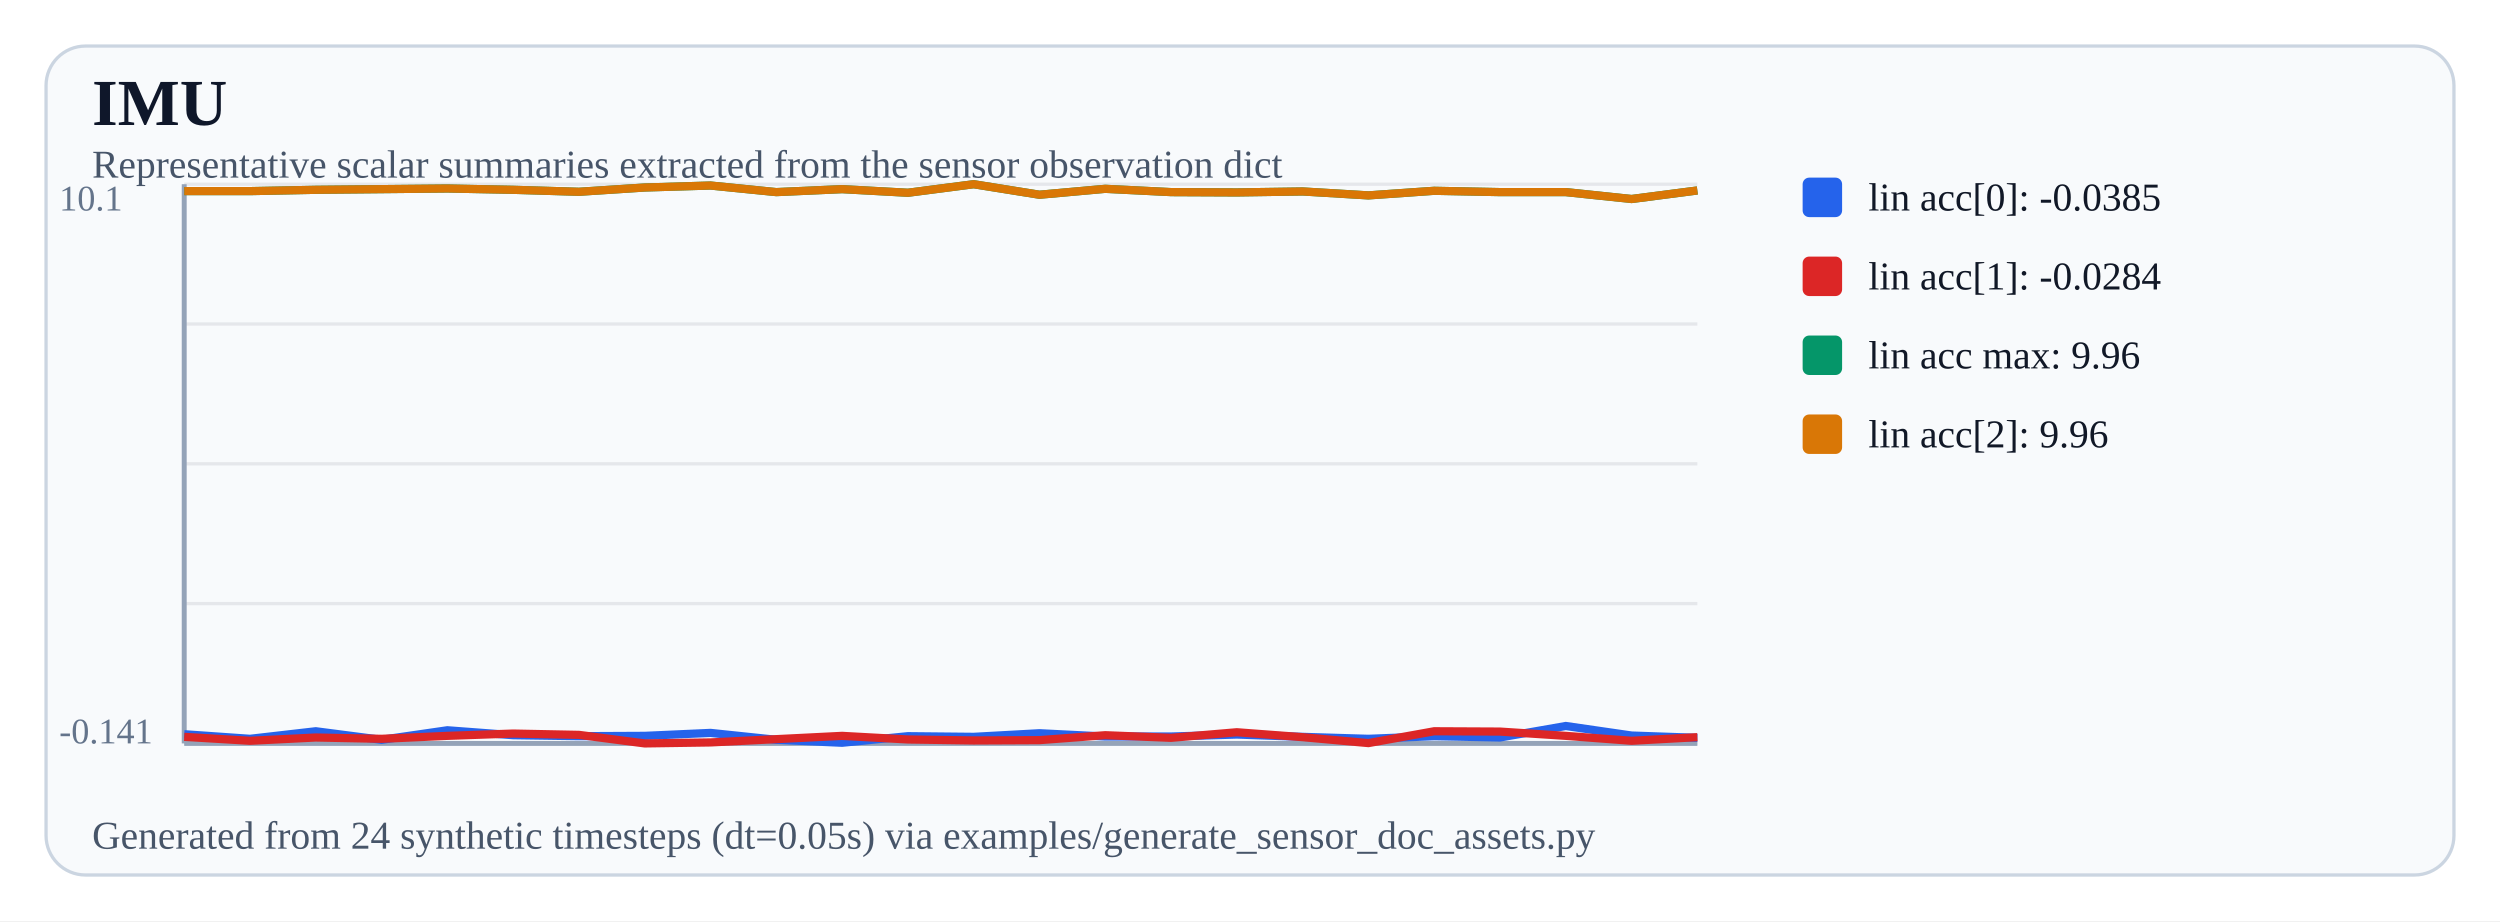
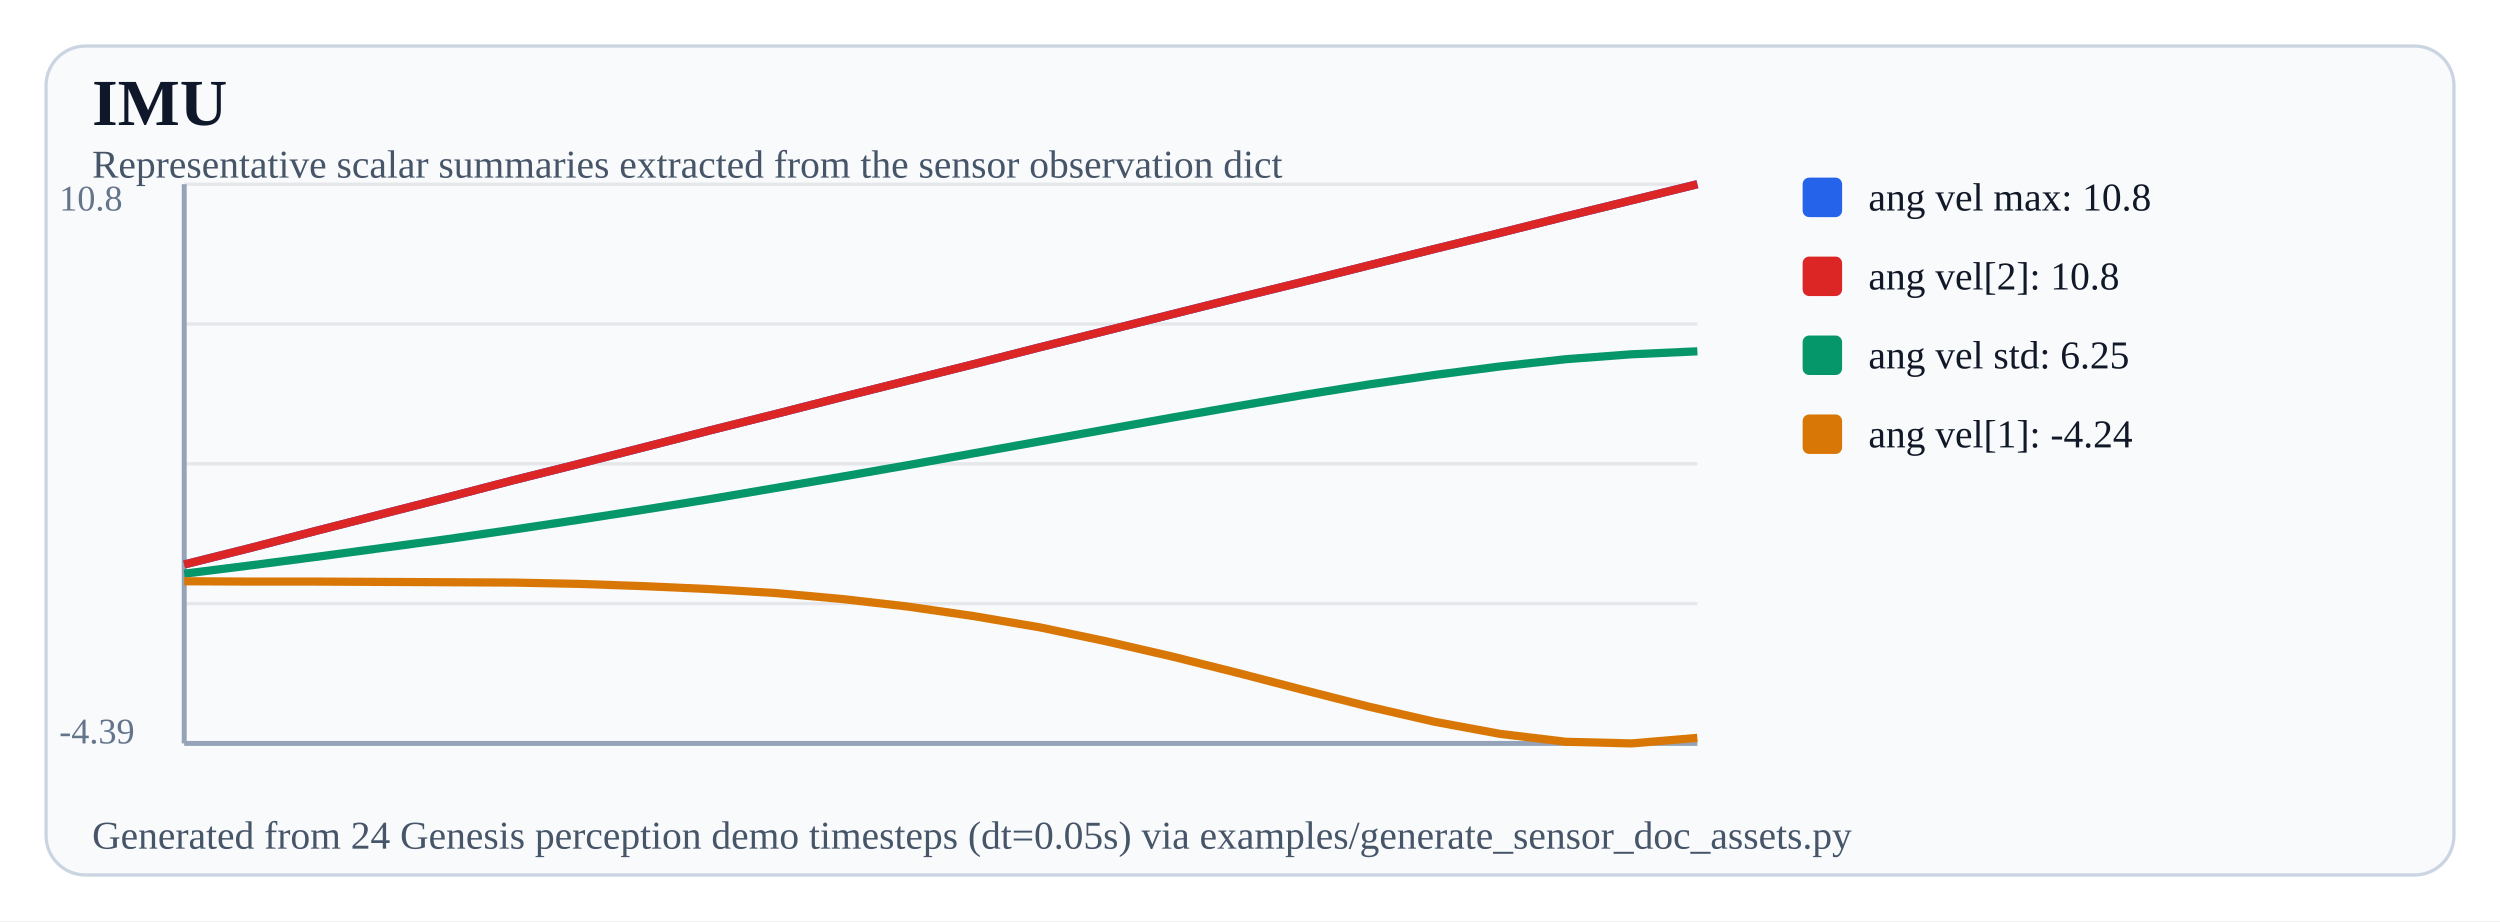
<svg xmlns="http://www.w3.org/2000/svg" width="760" height="280" viewBox="0 0 760 280" role="img" aria-label="IMU example plot">
  <rect width="100%" height="100%" fill="#ffffff" />
  <rect x="14" y="14" width="732" height="252" rx="12" fill="#f8fafc" stroke="#cbd5e1" />
  <text x="28" y="38" font-size="20" font-weight="700" fill="#0f172a">IMU</text>
-   <text x="28" y="258" font-size="12" fill="#475569">Generated from 24 synthetic timesteps (dt=0.05s) via examples/generate_sensor_doc_assets.py</text>
+   <text x="28" y="258" font-size="12" fill="#475569">Generated from 24 Genesis perception demo timesteps (dt=0.05s) via examples/generate_sensor_doc_assets.py</text>
  <text x="28" y="54" font-size="12" fill="#475569">Representative scalar summaries extracted from the sensor observation dict</text>
  <line x1="56" y1="56.0" x2="516" y2="56.0" stroke="#e5e7eb" />
  <line x1="56" y1="98.5" x2="516" y2="98.5" stroke="#e5e7eb" />
  <line x1="56" y1="141.0" x2="516" y2="141.0" stroke="#e5e7eb" />
  <line x1="56" y1="183.5" x2="516" y2="183.5" stroke="#e5e7eb" />
  <line x1="56" y1="226.0" x2="516" y2="226.0" stroke="#e5e7eb" />
  <line x1="56" y1="56" x2="56" y2="226" stroke="#94a3b8" stroke-width="1.5" />
  <line x1="56" y1="226" x2="516" y2="226" stroke="#94a3b8" stroke-width="1.5" />
-   <text x="18" y="64" font-size="11" fill="#64748b">10.1</text>
-   <text x="18" y="226" font-size="11" fill="#64748b">-0.141</text>
-   <polyline fill="none" stroke="#2563eb" stroke-width="2.5" points="56.0,223.2 76.0,224.6 96.0,222.3 116.0,224.9 136.0,222.0 156.0,223.5 176.0,223.8 196.0,223.7 216.0,222.8 236.0,224.9 256.0,225.8 276.0,223.8 296.0,224.0 316.0,222.9 336.0,223.9 356.0,223.9 376.0,223.3 396.0,224.0 416.0,224.6 436.0,223.8 456.0,224.2 476.0,220.7 496.0,223.6 516.0,224.3" />
-   <polyline fill="none" stroke="#dc2626" stroke-width="2.5" points="56.0,224.0 76.0,225.2 96.0,224.2 116.0,224.6 136.0,223.7 156.0,223.0 176.0,223.4 196.0,226.0 216.0,225.7 236.0,224.7 256.0,223.7 276.0,224.8 296.0,225.1 316.0,225.0 336.0,223.5 356.0,224.3 376.0,222.6 396.0,224.1 416.0,225.9 436.0,222.3 456.0,222.4 476.0,223.7 496.0,225.2 516.0,224.1" />
-   <polyline fill="none" stroke="#059669" stroke-width="2.5" points="56.0,58.1 76.0,58.1 96.0,57.7 116.0,57.5 136.0,57.3 156.0,57.7 176.0,58.3 196.0,57.0 216.0,56.4 236.0,58.4 256.0,57.5 276.0,58.6 296.0,56.0 316.0,59.2 336.0,57.4 356.0,58.4 376.0,58.5 396.0,58.2 416.0,59.4 436.0,58.0 456.0,58.4 476.0,58.4 496.0,60.5 516.0,57.9" />
-   <polyline fill="none" stroke="#d97706" stroke-width="2.5" points="56.0,58.1 76.0,58.1 96.0,57.7 116.0,57.5 136.0,57.3 156.0,57.7 176.0,58.3 196.0,57.0 216.0,56.4 236.0,58.4 256.0,57.5 276.0,58.6 296.0,56.0 316.0,59.2 336.0,57.4 356.0,58.4 376.0,58.5 396.0,58.2 416.0,59.4 436.0,58.0 456.0,58.4 476.0,58.4 496.0,60.5 516.0,57.9" />
+   <text x="18" y="64" font-size="11" fill="#64748b">10.8</text>
+   <text x="18" y="226" font-size="11" fill="#64748b">-4.39</text>
+   <polyline fill="none" stroke="#2563eb" stroke-width="2.5" points="56.0,171.6 76.0,166.6 96.0,161.4 116.0,156.3 136.0,151.2 156.0,146.0 176.0,141.0 196.0,135.9 216.0,130.8 236.0,125.8 256.0,120.7 276.0,115.7 296.0,110.7 316.0,105.6 336.0,100.6 356.0,95.6 376.0,90.6 396.0,85.7 416.0,80.7 436.0,75.7 456.0,70.8 476.0,65.8 496.0,60.9 516.0,56.0" />
+   <polyline fill="none" stroke="#dc2626" stroke-width="2.5" points="56.0,171.6 76.0,166.6 96.0,161.4 116.0,156.3 136.0,151.2 156.0,146.0 176.0,141.0 196.0,135.9 216.0,130.8 236.0,125.8 256.0,120.7 276.0,115.7 296.0,110.7 316.0,105.6 336.0,100.6 356.0,95.6 376.0,90.6 396.0,85.7 416.0,80.7 436.0,75.7 456.0,70.8 476.0,65.8 496.0,60.9 516.0,56.0" />
+   <polyline fill="none" stroke="#059669" stroke-width="2.5" points="56.0,174.4 76.0,171.9 96.0,169.3 116.0,166.6 136.0,163.9 156.0,161.0 176.0,158.0 196.0,154.9 216.0,151.7 236.0,148.3 256.0,144.9 276.0,141.4 296.0,137.8 316.0,134.2 336.0,130.6 356.0,127.0 376.0,123.5 396.0,120.1 416.0,116.9 436.0,114.0 456.0,111.4 476.0,109.2 496.0,107.7 516.0,106.8" />
+   <polyline fill="none" stroke="#d97706" stroke-width="2.5" points="56.0,176.7 76.0,176.8 96.0,176.8 116.0,176.9 136.0,177.0 156.0,177.1 176.0,177.5 196.0,178.2 216.0,179.1 236.0,180.3 256.0,182.1 276.0,184.4 296.0,187.3 316.0,190.7 336.0,194.9 356.0,199.5 376.0,204.5 396.0,209.7 416.0,214.8 436.0,219.4 456.0,223.1 476.0,225.5 496.0,226.0 516.0,224.3" />
  <rect x="548" y="54" width="12" height="12" rx="2" fill="#2563eb" />
-   <text x="568" y="64" font-size="12" fill="#111827">lin acc[0]: -0.0385</text>
+   <text x="568" y="64" font-size="12" fill="#111827">ang vel max: 10.8</text>
  <rect x="548" y="78" width="12" height="12" rx="2" fill="#dc2626" />
-   <text x="568" y="88" font-size="12" fill="#111827">lin acc[1]: -0.0284</text>
+   <text x="568" y="88" font-size="12" fill="#111827">ang vel[2]: 10.8</text>
  <rect x="548" y="102" width="12" height="12" rx="2" fill="#059669" />
-   <text x="568" y="112" font-size="12" fill="#111827">lin acc max: 9.96</text>
+   <text x="568" y="112" font-size="12" fill="#111827">ang vel std: 6.25</text>
  <rect x="548" y="126" width="12" height="12" rx="2" fill="#d97706" />
-   <text x="568" y="136" font-size="12" fill="#111827">lin acc[2]: 9.96</text>
+   <text x="568" y="136" font-size="12" fill="#111827">ang vel[1]: -4.24</text>
</svg>
